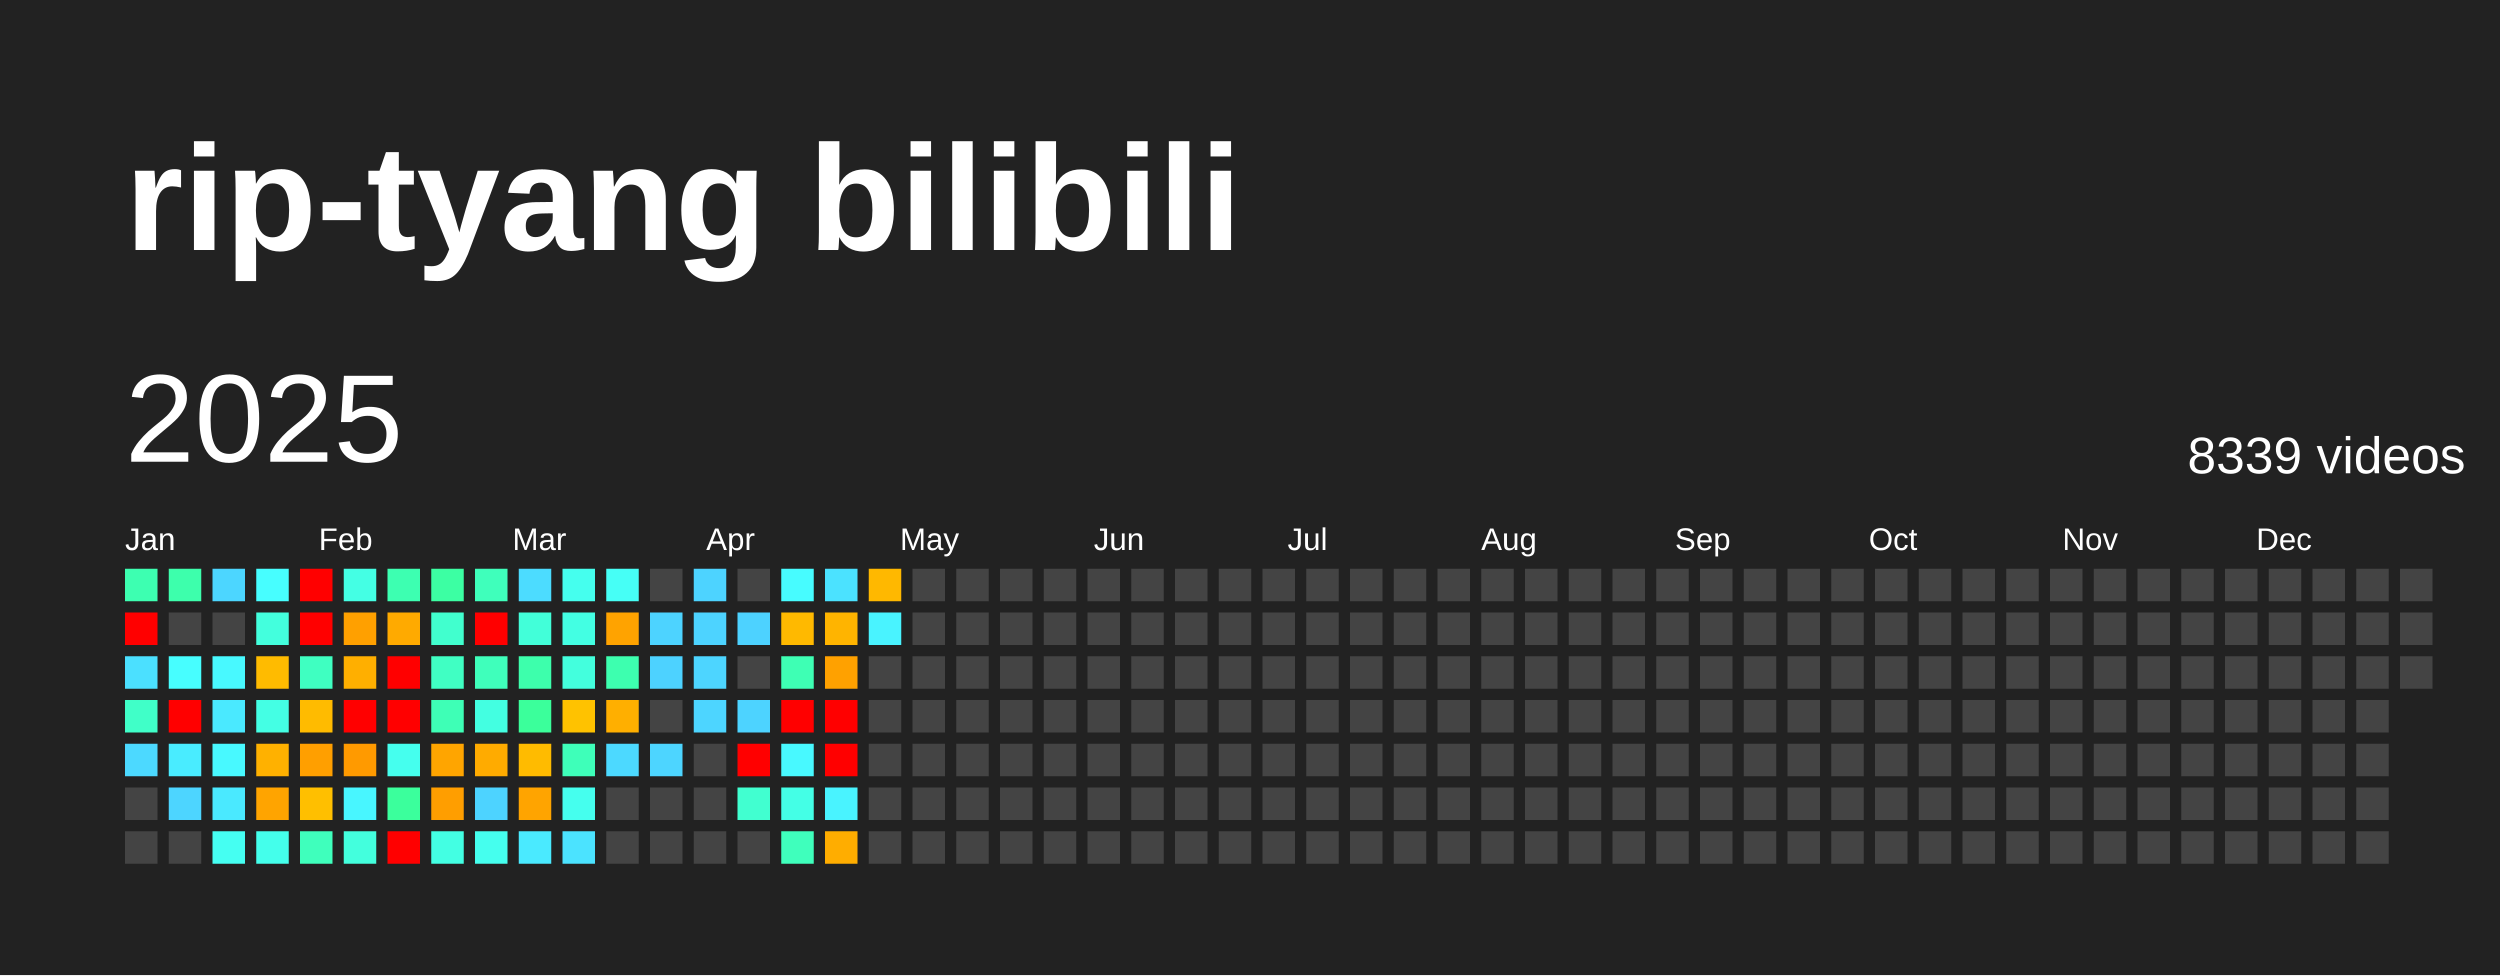
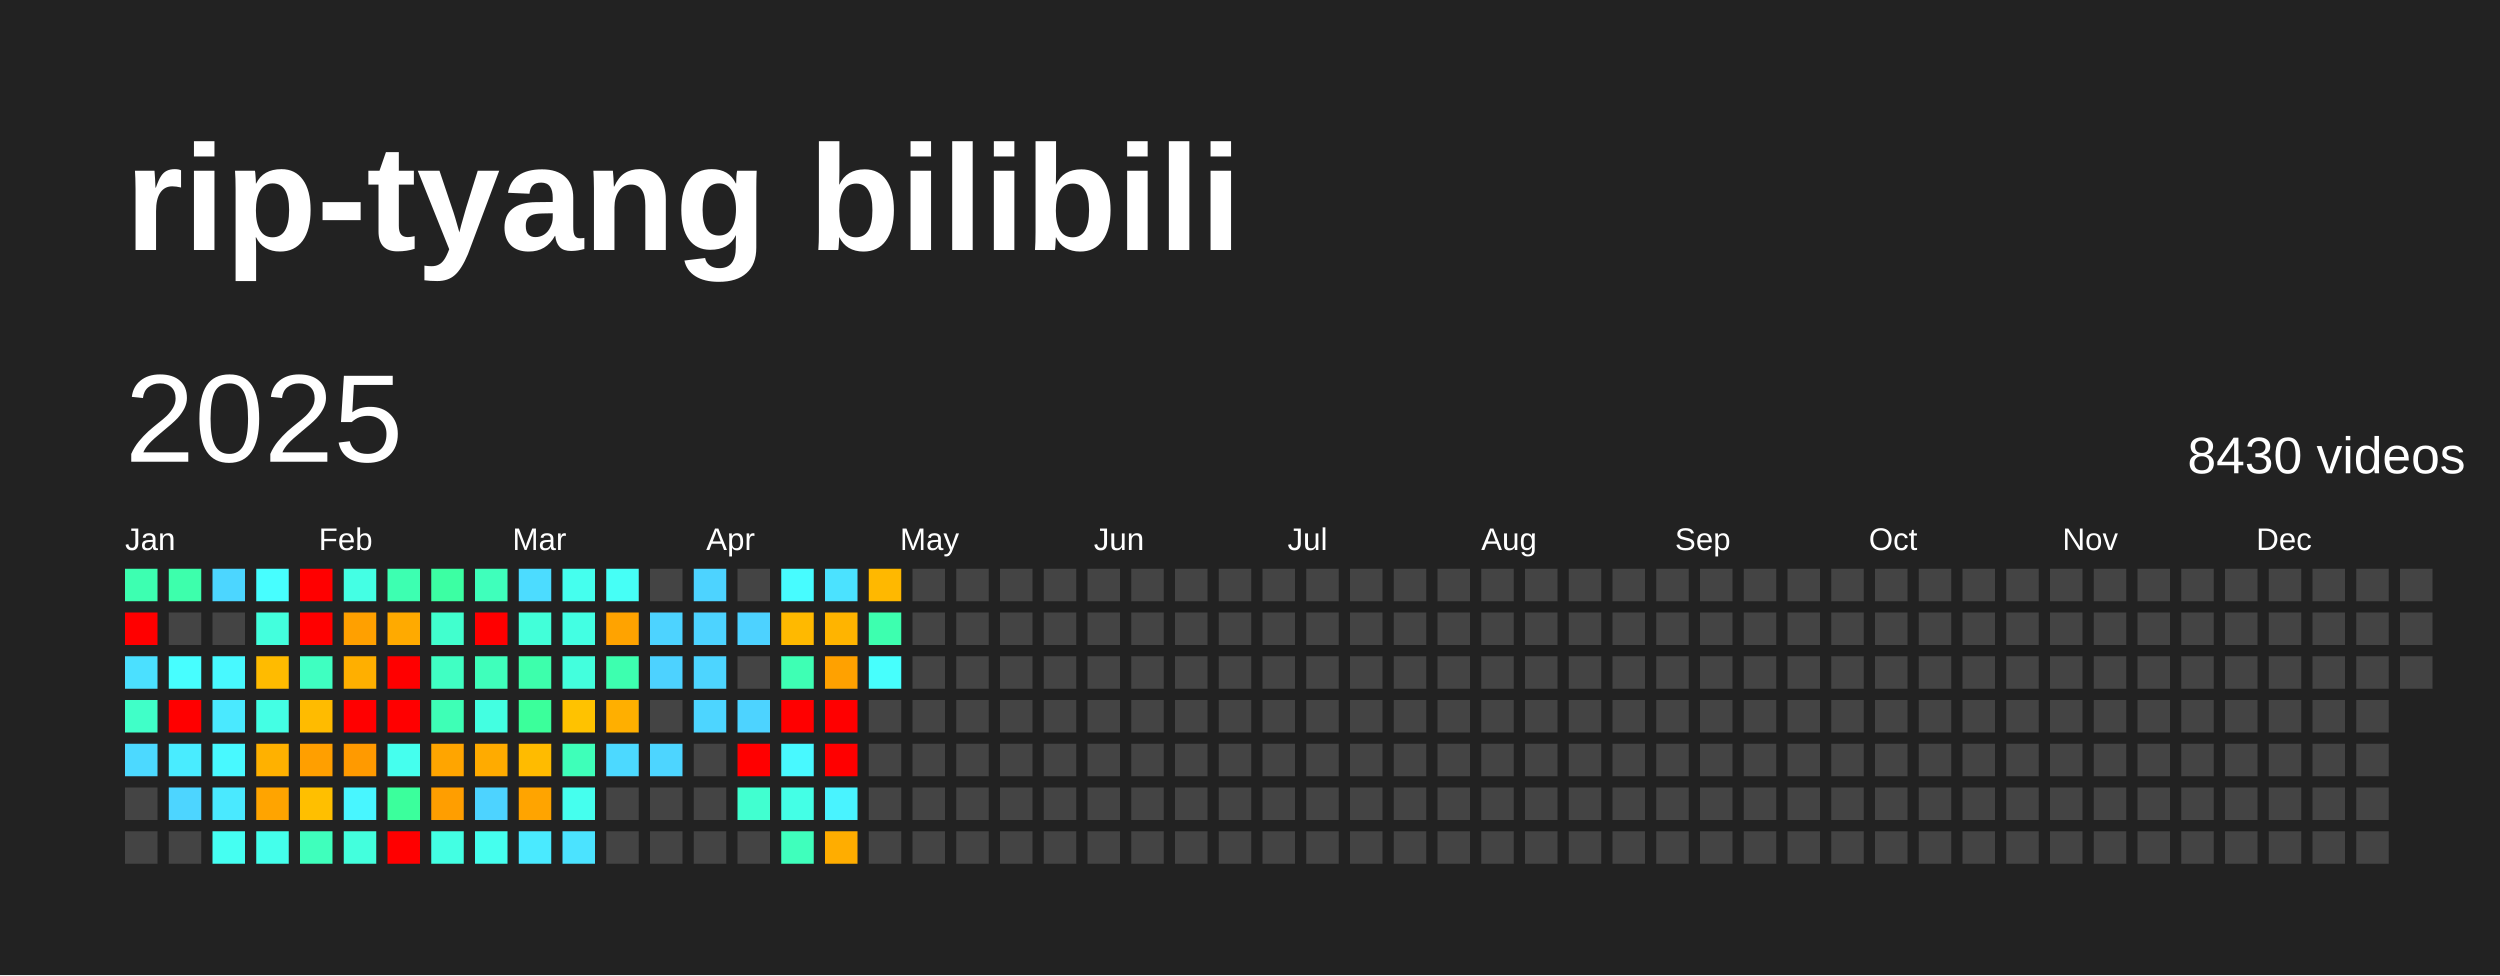
<svg xmlns="http://www.w3.org/2000/svg" baseProfile="full" height="78mm" version="1.1" viewBox="0,0,200,78" width="200mm">
  <defs />
  <rect fill="#222222" height="78" width="200" x="0" y="0" />
  <text fill="#FFFFFF" style="font-size:12px; font-family:Arial; font-weight:bold;" x="10" y="20">rip-tyang bilibili</text>
  <text dominant-baseline="hanging" fill="#FFFFFF" style="font-size:10.0px; font-family:Arial;" x="10" y="30">2025</text>
-   <text dominant-baseline="hanging" fill="#FFFFFF" style="font-size:4.125px; font-family:Arial;" x="175" y="35">8339 videos</text>
+   <text dominant-baseline="hanging" fill="#FFFFFF" style="font-size:4.125px; font-family:Arial;" x="175" y="35">8430 videos</text>
  <text fill="#FFFFFF" style="font-size:2.5px; font-family:Arial" x="10.0" y="44">Jan</text>
  <text fill="#FFFFFF" style="font-size:2.5px; font-family:Arial" x="25.5" y="44">Feb</text>
  <text fill="#FFFFFF" style="font-size:2.5px; font-family:Arial" x="41.0" y="44">Mar</text>
  <text fill="#FFFFFF" style="font-size:2.5px; font-family:Arial" x="56.5" y="44">Apr</text>
  <text fill="#FFFFFF" style="font-size:2.5px; font-family:Arial" x="72.0" y="44">May</text>
  <text fill="#FFFFFF" style="font-size:2.5px; font-family:Arial" x="87.5" y="44">Jun</text>
  <text fill="#FFFFFF" style="font-size:2.5px; font-family:Arial" x="103.0" y="44">Jul</text>
  <text fill="#FFFFFF" style="font-size:2.5px; font-family:Arial" x="118.5" y="44">Aug</text>
  <text fill="#FFFFFF" style="font-size:2.5px; font-family:Arial" x="134.0" y="44">Sep</text>
  <text fill="#FFFFFF" style="font-size:2.5px; font-family:Arial" x="149.5" y="44">Oct</text>
  <text fill="#FFFFFF" style="font-size:2.5px; font-family:Arial" x="165.0" y="44">Nov</text>
  <text fill="#FFFFFF" style="font-size:2.5px; font-family:Arial" x="180.5" y="44">Dec</text>
  <rect fill="#3dffb1" height="2.6" width="2.6" x="10.0" y="45.5" />
  <rect fill="red" height="2.6" width="2.6" x="10.0" y="49.0" />
  <rect fill="#4be0ff" height="2.6" width="2.6" x="10.0" y="52.5" />
  <rect fill="#40ffc8" height="2.6" width="2.6" x="10.0" y="56.0" />
  <rect fill="#4cd9ff" height="2.6" width="2.6" x="10.0" y="59.5" />
  <rect fill="#444444" height="2.6" width="2.6" x="10.0" y="63.0" />
  <rect fill="#444444" height="2.6" width="2.6" x="10.0" y="66.5" />
  <rect fill="#3dffac" height="2.6" width="2.6" x="13.5" y="45.5" />
  <rect fill="#444444" height="2.6" width="2.6" x="13.5" y="49.0" />
  <rect fill="#47feff" height="2.6" width="2.6" x="13.5" y="52.5" />
  <rect fill="red" height="2.6" width="2.6" x="13.5" y="56.0" />
  <rect fill="#49ecff" height="2.6" width="2.6" x="13.5" y="59.5" />
  <rect fill="#4dd5ff" height="2.6" width="2.6" x="13.5" y="63.0" />
  <rect fill="#444444" height="2.6" width="2.6" x="13.5" y="66.5" />
  <rect fill="#4cd6ff" height="2.6" width="2.6" x="17.0" y="45.5" />
  <rect fill="#444444" height="2.6" width="2.6" x="17.0" y="49.0" />
  <rect fill="#48f9ff" height="2.6" width="2.6" x="17.0" y="52.5" />
  <rect fill="#4ae9ff" height="2.6" width="2.6" x="17.0" y="56.0" />
  <rect fill="#48f9ff" height="2.6" width="2.6" x="17.0" y="59.5" />
  <rect fill="#4ae9ff" height="2.6" width="2.6" x="17.0" y="63.0" />
  <rect fill="#45fff2" height="2.6" width="2.6" x="17.0" y="66.5" />
  <rect fill="#47feff" height="2.6" width="2.6" x="20.5" y="45.5" />
  <rect fill="#43ffdd" height="2.6" width="2.6" x="20.5" y="49.0" />
  <rect fill="#ffbb00" height="2.6" width="2.6" x="20.5" y="52.5" />
  <rect fill="#44ffe4" height="2.6" width="2.6" x="20.5" y="56.0" />
  <rect fill="#ffb100" height="2.6" width="2.6" x="20.5" y="59.5" />
  <rect fill="#ffa400" height="2.6" width="2.6" x="20.5" y="63.0" />
  <rect fill="#44ffeb" height="2.6" width="2.6" x="20.5" y="66.5" />
  <rect fill="red" height="2.6" width="2.6" x="24.0" y="45.5" />
  <rect fill="red" height="2.6" width="2.6" x="24.0" y="49.0" />
  <rect fill="#3fffc1" height="2.6" width="2.6" x="24.0" y="52.5" />
  <rect fill="#ffbb00" height="2.6" width="2.6" x="24.0" y="56.0" />
  <rect fill="#ff9f00" height="2.6" width="2.6" x="24.0" y="59.5" />
  <rect fill="#ffbf00" height="2.6" width="2.6" x="24.0" y="63.0" />
  <rect fill="#3fffbc" height="2.6" width="2.6" x="24.0" y="66.5" />
  <rect fill="#44ffe4" height="2.6" width="2.6" x="27.5" y="45.5" />
  <rect fill="#ffa000" height="2.6" width="2.6" x="27.5" y="49.0" />
  <rect fill="#ffaf00" height="2.6" width="2.6" x="27.5" y="52.5" />
  <rect fill="red" height="2.6" width="2.6" x="27.5" y="56.0" />
  <rect fill="#ff9a00" height="2.6" width="2.6" x="27.5" y="59.5" />
  <rect fill="#48f6ff" height="2.6" width="2.6" x="27.5" y="63.0" />
  <rect fill="#43ffdd" height="2.6" width="2.6" x="27.5" y="66.5" />
  <rect fill="#3dffb1" height="2.6" width="2.6" x="31.0" y="45.5" />
  <rect fill="#ffaa00" height="2.6" width="2.6" x="31.0" y="49.0" />
  <rect fill="red" height="2.6" width="2.6" x="31.0" y="52.5" />
  <rect fill="red" height="2.6" width="2.6" x="31.0" y="56.0" />
  <rect fill="#45ffee" height="2.6" width="2.6" x="31.0" y="59.5" />
  <rect fill="#3bff9c" height="2.6" width="2.6" x="31.0" y="63.0" />
  <rect fill="red" height="2.6" width="2.6" x="31.0" y="66.5" />
  <rect fill="#3cffa3" height="2.6" width="2.6" x="34.5" y="45.5" />
  <rect fill="#41ffce" height="2.6" width="2.6" x="34.5" y="49.0" />
  <rect fill="#40ffc3" height="2.6" width="2.6" x="34.5" y="52.5" />
  <rect fill="#3effb6" height="2.6" width="2.6" x="34.5" y="56.0" />
  <rect fill="#ffa500" height="2.6" width="2.6" x="34.5" y="59.5" />
  <rect fill="#ff9e00" height="2.6" width="2.6" x="34.5" y="63.0" />
  <rect fill="#43ffe3" height="2.6" width="2.6" x="34.5" y="66.5" />
  <rect fill="#3fffbb" height="2.6" width="2.6" x="38.0" y="45.5" />
  <rect fill="red" height="2.6" width="2.6" x="38.0" y="49.0" />
  <rect fill="#3fffbb" height="2.6" width="2.6" x="38.0" y="52.5" />
  <rect fill="#43ffe1" height="2.6" width="2.6" x="38.0" y="56.0" />
  <rect fill="#ffab00" height="2.6" width="2.6" x="38.0" y="59.5" />
  <rect fill="#4dd3ff" height="2.6" width="2.6" x="38.0" y="63.0" />
  <rect fill="#45ffee" height="2.6" width="2.6" x="38.0" y="66.5" />
  <rect fill="#4cdcff" height="2.6" width="2.6" x="41.5" y="45.5" />
  <rect fill="#42ffd9" height="2.6" width="2.6" x="41.5" y="49.0" />
  <rect fill="#3dffac" height="2.6" width="2.6" x="41.5" y="52.5" />
  <rect fill="#3bff9b" height="2.6" width="2.6" x="41.5" y="56.0" />
  <rect fill="#ffbb00" height="2.6" width="2.6" x="41.5" y="59.5" />
  <rect fill="#ffa400" height="2.6" width="2.6" x="41.5" y="63.0" />
  <rect fill="#4aeaff" height="2.6" width="2.6" x="41.5" y="66.5" />
  <rect fill="#45ffee" height="2.6" width="2.6" x="45.0" y="45.5" />
  <rect fill="#43ffe3" height="2.6" width="2.6" x="45.0" y="49.0" />
  <rect fill="#43ffdd" height="2.6" width="2.6" x="45.0" y="52.5" />
  <rect fill="#ffc200" height="2.6" width="2.6" x="45.0" y="56.0" />
  <rect fill="#3effb9" height="2.6" width="2.6" x="45.0" y="59.5" />
  <rect fill="#45ffee" height="2.6" width="2.6" x="45.0" y="63.0" />
  <rect fill="#4be3ff" height="2.6" width="2.6" x="45.0" y="66.5" />
  <rect fill="#46fff6" height="2.6" width="2.6" x="48.5" y="45.5" />
  <rect fill="#ffa300" height="2.6" width="2.6" x="48.5" y="49.0" />
  <rect fill="#3dffaf" height="2.6" width="2.6" x="48.5" y="52.5" />
  <rect fill="#ffaf00" height="2.6" width="2.6" x="48.5" y="56.0" />
  <rect fill="#4cd9ff" height="2.6" width="2.6" x="48.5" y="59.5" />
  <rect fill="#444444" height="2.6" width="2.6" x="48.5" y="63.0" />
  <rect fill="#444444" height="2.6" width="2.6" x="48.5" y="66.5" />
  <rect fill="#444444" height="2.6" width="2.6" x="52.0" y="45.5" />
  <rect fill="#4dd3ff" height="2.6" width="2.6" x="52.0" y="49.0" />
  <rect fill="#4dd2ff" height="2.6" width="2.6" x="52.0" y="52.5" />
  <rect fill="#444444" height="2.6" width="2.6" x="52.0" y="56.0" />
  <rect fill="#4dd5ff" height="2.6" width="2.6" x="52.0" y="59.5" />
  <rect fill="#444444" height="2.6" width="2.6" x="52.0" y="63.0" />
  <rect fill="#444444" height="2.6" width="2.6" x="52.0" y="66.5" />
  <rect fill="#4dd3ff" height="2.6" width="2.6" x="55.5" y="45.5" />
  <rect fill="#4dd3ff" height="2.6" width="2.6" x="55.5" y="49.0" />
  <rect fill="#4dd5ff" height="2.6" width="2.6" x="55.5" y="52.5" />
  <rect fill="#4dd5ff" height="2.6" width="2.6" x="55.5" y="56.0" />
  <rect fill="#444444" height="2.6" width="2.6" x="55.5" y="59.5" />
  <rect fill="#444444" height="2.6" width="2.6" x="55.5" y="63.0" />
  <rect fill="#444444" height="2.6" width="2.6" x="55.5" y="66.5" />
  <rect fill="#444444" height="2.6" width="2.6" x="59.0" y="45.5" />
  <rect fill="#4dd2ff" height="2.6" width="2.6" x="59.0" y="49.0" />
  <rect fill="#444444" height="2.6" width="2.6" x="59.0" y="52.5" />
  <rect fill="#4dd3ff" height="2.6" width="2.6" x="59.0" y="56.0" />
  <rect fill="red" height="2.6" width="2.6" x="59.0" y="59.5" />
  <rect fill="#41ffd0" height="2.6" width="2.6" x="59.0" y="63.0" />
  <rect fill="#444444" height="2.6" width="2.6" x="59.0" y="66.5" />
  <rect fill="#47fcff" height="2.6" width="2.6" x="62.5" y="45.5" />
  <rect fill="#ffb900" height="2.6" width="2.6" x="62.5" y="49.0" />
  <rect fill="#3effb4" height="2.6" width="2.6" x="62.5" y="52.5" />
  <rect fill="red" height="2.6" width="2.6" x="62.5" y="56.0" />
  <rect fill="#48f9ff" height="2.6" width="2.6" x="62.5" y="59.5" />
  <rect fill="#44ffe6" height="2.6" width="2.6" x="62.5" y="63.0" />
  <rect fill="#3fffbc" height="2.6" width="2.6" x="62.5" y="66.5" />
  <rect fill="#4be2ff" height="2.6" width="2.6" x="66.0" y="45.5" />
  <rect fill="#ffb400" height="2.6" width="2.6" x="66.0" y="49.0" />
  <rect fill="#ffa100" height="2.6" width="2.6" x="66.0" y="52.5" />
  <rect fill="red" height="2.6" width="2.6" x="66.0" y="56.0" />
  <rect fill="red" height="2.6" width="2.6" x="66.0" y="59.5" />
  <rect fill="#49f3ff" height="2.6" width="2.6" x="66.0" y="63.0" />
  <rect fill="#ffad00" height="2.6" width="2.6" x="66.0" y="66.5" />
  <rect fill="#ffb800" height="2.6" width="2.6" x="69.5" y="45.5" />
-   <rect fill="#49f3ff" height="2.6" width="2.6" x="69.5" y="49.0" />
-   <rect fill="#444444" height="2.6" width="2.6" x="69.5" y="52.5" />
+   <rect fill="#3dffaf" height="2.6" width="2.6" x="69.5" y="49.0" />
+   <rect fill="#47fffd" height="2.6" width="2.6" x="69.5" y="52.5" />
  <rect fill="#444444" height="2.6" width="2.6" x="69.5" y="56.0" />
  <rect fill="#444444" height="2.6" width="2.6" x="69.5" y="59.5" />
  <rect fill="#444444" height="2.6" width="2.6" x="69.5" y="63.0" />
  <rect fill="#444444" height="2.6" width="2.6" x="69.5" y="66.5" />
  <rect fill="#444444" height="2.6" width="2.6" x="73.0" y="45.5" />
  <rect fill="#444444" height="2.6" width="2.6" x="73.0" y="49.0" />
  <rect fill="#444444" height="2.6" width="2.6" x="73.0" y="52.5" />
  <rect fill="#444444" height="2.6" width="2.6" x="73.0" y="56.0" />
  <rect fill="#444444" height="2.6" width="2.6" x="73.0" y="59.5" />
  <rect fill="#444444" height="2.6" width="2.6" x="73.0" y="63.0" />
  <rect fill="#444444" height="2.6" width="2.6" x="73.0" y="66.5" />
  <rect fill="#444444" height="2.6" width="2.6" x="76.5" y="45.5" />
  <rect fill="#444444" height="2.6" width="2.6" x="76.5" y="49.0" />
  <rect fill="#444444" height="2.6" width="2.6" x="76.5" y="52.5" />
  <rect fill="#444444" height="2.6" width="2.6" x="76.5" y="56.0" />
  <rect fill="#444444" height="2.6" width="2.6" x="76.5" y="59.5" />
  <rect fill="#444444" height="2.6" width="2.6" x="76.5" y="63.0" />
  <rect fill="#444444" height="2.6" width="2.6" x="76.5" y="66.5" />
  <rect fill="#444444" height="2.6" width="2.6" x="80.0" y="45.5" />
  <rect fill="#444444" height="2.6" width="2.6" x="80.0" y="49.0" />
  <rect fill="#444444" height="2.6" width="2.6" x="80.0" y="52.5" />
  <rect fill="#444444" height="2.6" width="2.6" x="80.0" y="56.0" />
  <rect fill="#444444" height="2.6" width="2.6" x="80.0" y="59.5" />
  <rect fill="#444444" height="2.6" width="2.6" x="80.0" y="63.0" />
  <rect fill="#444444" height="2.6" width="2.6" x="80.0" y="66.5" />
  <rect fill="#444444" height="2.6" width="2.6" x="83.5" y="45.5" />
  <rect fill="#444444" height="2.6" width="2.6" x="83.5" y="49.0" />
  <rect fill="#444444" height="2.6" width="2.6" x="83.5" y="52.5" />
  <rect fill="#444444" height="2.6" width="2.6" x="83.5" y="56.0" />
  <rect fill="#444444" height="2.6" width="2.6" x="83.5" y="59.5" />
  <rect fill="#444444" height="2.6" width="2.6" x="83.5" y="63.0" />
  <rect fill="#444444" height="2.6" width="2.6" x="83.5" y="66.5" />
  <rect fill="#444444" height="2.6" width="2.6" x="87.0" y="45.5" />
  <rect fill="#444444" height="2.6" width="2.6" x="87.0" y="49.0" />
  <rect fill="#444444" height="2.6" width="2.6" x="87.0" y="52.5" />
  <rect fill="#444444" height="2.6" width="2.6" x="87.0" y="56.0" />
  <rect fill="#444444" height="2.6" width="2.6" x="87.0" y="59.5" />
  <rect fill="#444444" height="2.6" width="2.6" x="87.0" y="63.0" />
  <rect fill="#444444" height="2.6" width="2.6" x="87.0" y="66.5" />
  <rect fill="#444444" height="2.6" width="2.6" x="90.5" y="45.5" />
  <rect fill="#444444" height="2.6" width="2.6" x="90.5" y="49.0" />
  <rect fill="#444444" height="2.6" width="2.6" x="90.5" y="52.5" />
  <rect fill="#444444" height="2.6" width="2.6" x="90.5" y="56.0" />
  <rect fill="#444444" height="2.6" width="2.6" x="90.5" y="59.5" />
  <rect fill="#444444" height="2.6" width="2.6" x="90.5" y="63.0" />
  <rect fill="#444444" height="2.6" width="2.6" x="90.5" y="66.5" />
  <rect fill="#444444" height="2.6" width="2.6" x="94.0" y="45.5" />
  <rect fill="#444444" height="2.6" width="2.6" x="94.0" y="49.0" />
  <rect fill="#444444" height="2.6" width="2.6" x="94.0" y="52.5" />
  <rect fill="#444444" height="2.6" width="2.6" x="94.0" y="56.0" />
  <rect fill="#444444" height="2.6" width="2.6" x="94.0" y="59.5" />
  <rect fill="#444444" height="2.6" width="2.6" x="94.0" y="63.0" />
  <rect fill="#444444" height="2.6" width="2.6" x="94.0" y="66.5" />
  <rect fill="#444444" height="2.6" width="2.6" x="97.5" y="45.5" />
  <rect fill="#444444" height="2.6" width="2.6" x="97.5" y="49.0" />
  <rect fill="#444444" height="2.6" width="2.6" x="97.5" y="52.5" />
  <rect fill="#444444" height="2.6" width="2.6" x="97.5" y="56.0" />
  <rect fill="#444444" height="2.6" width="2.6" x="97.5" y="59.5" />
  <rect fill="#444444" height="2.6" width="2.6" x="97.5" y="63.0" />
  <rect fill="#444444" height="2.6" width="2.6" x="97.5" y="66.5" />
  <rect fill="#444444" height="2.6" width="2.6" x="101.0" y="45.5" />
  <rect fill="#444444" height="2.6" width="2.6" x="101.0" y="49.0" />
  <rect fill="#444444" height="2.6" width="2.6" x="101.0" y="52.5" />
  <rect fill="#444444" height="2.6" width="2.6" x="101.0" y="56.0" />
  <rect fill="#444444" height="2.6" width="2.6" x="101.0" y="59.5" />
  <rect fill="#444444" height="2.6" width="2.6" x="101.0" y="63.0" />
  <rect fill="#444444" height="2.6" width="2.6" x="101.0" y="66.5" />
  <rect fill="#444444" height="2.6" width="2.6" x="104.5" y="45.5" />
  <rect fill="#444444" height="2.6" width="2.6" x="104.5" y="49.0" />
  <rect fill="#444444" height="2.6" width="2.6" x="104.5" y="52.5" />
  <rect fill="#444444" height="2.6" width="2.6" x="104.5" y="56.0" />
  <rect fill="#444444" height="2.6" width="2.6" x="104.5" y="59.5" />
  <rect fill="#444444" height="2.6" width="2.6" x="104.5" y="63.0" />
  <rect fill="#444444" height="2.6" width="2.6" x="104.5" y="66.5" />
  <rect fill="#444444" height="2.6" width="2.6" x="108.0" y="45.5" />
  <rect fill="#444444" height="2.6" width="2.6" x="108.0" y="49.0" />
  <rect fill="#444444" height="2.6" width="2.6" x="108.0" y="52.5" />
  <rect fill="#444444" height="2.6" width="2.6" x="108.0" y="56.0" />
  <rect fill="#444444" height="2.6" width="2.6" x="108.0" y="59.5" />
  <rect fill="#444444" height="2.6" width="2.6" x="108.0" y="63.0" />
  <rect fill="#444444" height="2.6" width="2.6" x="108.0" y="66.5" />
  <rect fill="#444444" height="2.6" width="2.6" x="111.5" y="45.5" />
  <rect fill="#444444" height="2.6" width="2.6" x="111.5" y="49.0" />
  <rect fill="#444444" height="2.6" width="2.6" x="111.5" y="52.5" />
  <rect fill="#444444" height="2.6" width="2.6" x="111.5" y="56.0" />
  <rect fill="#444444" height="2.6" width="2.6" x="111.5" y="59.5" />
  <rect fill="#444444" height="2.6" width="2.6" x="111.5" y="63.0" />
  <rect fill="#444444" height="2.6" width="2.6" x="111.5" y="66.5" />
  <rect fill="#444444" height="2.6" width="2.6" x="115.0" y="45.5" />
  <rect fill="#444444" height="2.6" width="2.6" x="115.0" y="49.0" />
  <rect fill="#444444" height="2.6" width="2.6" x="115.0" y="52.5" />
  <rect fill="#444444" height="2.6" width="2.6" x="115.0" y="56.0" />
  <rect fill="#444444" height="2.6" width="2.6" x="115.0" y="59.5" />
  <rect fill="#444444" height="2.6" width="2.6" x="115.0" y="63.0" />
  <rect fill="#444444" height="2.6" width="2.6" x="115.0" y="66.5" />
  <rect fill="#444444" height="2.6" width="2.6" x="118.5" y="45.5" />
  <rect fill="#444444" height="2.6" width="2.6" x="118.5" y="49.0" />
  <rect fill="#444444" height="2.6" width="2.6" x="118.5" y="52.5" />
  <rect fill="#444444" height="2.6" width="2.6" x="118.5" y="56.0" />
  <rect fill="#444444" height="2.6" width="2.6" x="118.5" y="59.5" />
  <rect fill="#444444" height="2.6" width="2.6" x="118.5" y="63.0" />
  <rect fill="#444444" height="2.6" width="2.6" x="118.5" y="66.5" />
  <rect fill="#444444" height="2.6" width="2.6" x="122.0" y="45.5" />
  <rect fill="#444444" height="2.6" width="2.6" x="122.0" y="49.0" />
  <rect fill="#444444" height="2.6" width="2.6" x="122.0" y="52.5" />
  <rect fill="#444444" height="2.6" width="2.6" x="122.0" y="56.0" />
  <rect fill="#444444" height="2.6" width="2.6" x="122.0" y="59.5" />
  <rect fill="#444444" height="2.6" width="2.6" x="122.0" y="63.0" />
  <rect fill="#444444" height="2.6" width="2.6" x="122.0" y="66.5" />
  <rect fill="#444444" height="2.6" width="2.6" x="125.5" y="45.5" />
  <rect fill="#444444" height="2.6" width="2.6" x="125.5" y="49.0" />
  <rect fill="#444444" height="2.6" width="2.6" x="125.5" y="52.5" />
  <rect fill="#444444" height="2.6" width="2.6" x="125.5" y="56.0" />
  <rect fill="#444444" height="2.6" width="2.6" x="125.5" y="59.5" />
  <rect fill="#444444" height="2.6" width="2.6" x="125.5" y="63.0" />
  <rect fill="#444444" height="2.6" width="2.6" x="125.5" y="66.5" />
  <rect fill="#444444" height="2.6" width="2.6" x="129.0" y="45.5" />
  <rect fill="#444444" height="2.6" width="2.6" x="129.0" y="49.0" />
  <rect fill="#444444" height="2.6" width="2.6" x="129.0" y="52.5" />
  <rect fill="#444444" height="2.6" width="2.6" x="129.0" y="56.0" />
  <rect fill="#444444" height="2.6" width="2.6" x="129.0" y="59.5" />
  <rect fill="#444444" height="2.6" width="2.6" x="129.0" y="63.0" />
  <rect fill="#444444" height="2.6" width="2.6" x="129.0" y="66.5" />
  <rect fill="#444444" height="2.6" width="2.6" x="132.5" y="45.5" />
  <rect fill="#444444" height="2.6" width="2.6" x="132.5" y="49.0" />
  <rect fill="#444444" height="2.6" width="2.6" x="132.5" y="52.5" />
  <rect fill="#444444" height="2.6" width="2.6" x="132.5" y="56.0" />
  <rect fill="#444444" height="2.6" width="2.6" x="132.5" y="59.5" />
  <rect fill="#444444" height="2.6" width="2.6" x="132.5" y="63.0" />
  <rect fill="#444444" height="2.6" width="2.6" x="132.5" y="66.5" />
  <rect fill="#444444" height="2.6" width="2.6" x="136.0" y="45.5" />
  <rect fill="#444444" height="2.6" width="2.6" x="136.0" y="49.0" />
  <rect fill="#444444" height="2.6" width="2.6" x="136.0" y="52.5" />
  <rect fill="#444444" height="2.6" width="2.6" x="136.0" y="56.0" />
  <rect fill="#444444" height="2.6" width="2.6" x="136.0" y="59.5" />
  <rect fill="#444444" height="2.6" width="2.6" x="136.0" y="63.0" />
  <rect fill="#444444" height="2.6" width="2.6" x="136.0" y="66.5" />
  <rect fill="#444444" height="2.6" width="2.6" x="139.5" y="45.5" />
  <rect fill="#444444" height="2.6" width="2.6" x="139.5" y="49.0" />
  <rect fill="#444444" height="2.6" width="2.6" x="139.5" y="52.5" />
  <rect fill="#444444" height="2.6" width="2.6" x="139.5" y="56.0" />
  <rect fill="#444444" height="2.6" width="2.6" x="139.5" y="59.5" />
  <rect fill="#444444" height="2.6" width="2.6" x="139.5" y="63.0" />
  <rect fill="#444444" height="2.6" width="2.6" x="139.5" y="66.5" />
  <rect fill="#444444" height="2.6" width="2.6" x="143.0" y="45.5" />
  <rect fill="#444444" height="2.6" width="2.6" x="143.0" y="49.0" />
  <rect fill="#444444" height="2.6" width="2.6" x="143.0" y="52.5" />
  <rect fill="#444444" height="2.6" width="2.6" x="143.0" y="56.0" />
  <rect fill="#444444" height="2.6" width="2.6" x="143.0" y="59.5" />
  <rect fill="#444444" height="2.6" width="2.6" x="143.0" y="63.0" />
  <rect fill="#444444" height="2.6" width="2.6" x="143.0" y="66.5" />
  <rect fill="#444444" height="2.6" width="2.6" x="146.5" y="45.5" />
  <rect fill="#444444" height="2.6" width="2.6" x="146.5" y="49.0" />
  <rect fill="#444444" height="2.6" width="2.6" x="146.5" y="52.5" />
  <rect fill="#444444" height="2.6" width="2.6" x="146.5" y="56.0" />
  <rect fill="#444444" height="2.6" width="2.6" x="146.5" y="59.5" />
  <rect fill="#444444" height="2.6" width="2.6" x="146.5" y="63.0" />
  <rect fill="#444444" height="2.6" width="2.6" x="146.5" y="66.5" />
  <rect fill="#444444" height="2.6" width="2.6" x="150.0" y="45.5" />
  <rect fill="#444444" height="2.6" width="2.6" x="150.0" y="49.0" />
  <rect fill="#444444" height="2.6" width="2.6" x="150.0" y="52.5" />
  <rect fill="#444444" height="2.6" width="2.6" x="150.0" y="56.0" />
  <rect fill="#444444" height="2.6" width="2.6" x="150.0" y="59.5" />
  <rect fill="#444444" height="2.6" width="2.6" x="150.0" y="63.0" />
  <rect fill="#444444" height="2.6" width="2.6" x="150.0" y="66.5" />
  <rect fill="#444444" height="2.6" width="2.6" x="153.5" y="45.5" />
  <rect fill="#444444" height="2.6" width="2.6" x="153.5" y="49.0" />
  <rect fill="#444444" height="2.6" width="2.6" x="153.5" y="52.5" />
  <rect fill="#444444" height="2.6" width="2.6" x="153.5" y="56.0" />
  <rect fill="#444444" height="2.6" width="2.6" x="153.5" y="59.5" />
  <rect fill="#444444" height="2.6" width="2.6" x="153.5" y="63.0" />
  <rect fill="#444444" height="2.6" width="2.6" x="153.5" y="66.5" />
  <rect fill="#444444" height="2.6" width="2.6" x="157.0" y="45.5" />
  <rect fill="#444444" height="2.6" width="2.6" x="157.0" y="49.0" />
  <rect fill="#444444" height="2.6" width="2.6" x="157.0" y="52.5" />
  <rect fill="#444444" height="2.6" width="2.6" x="157.0" y="56.0" />
  <rect fill="#444444" height="2.6" width="2.6" x="157.0" y="59.5" />
  <rect fill="#444444" height="2.6" width="2.6" x="157.0" y="63.0" />
  <rect fill="#444444" height="2.6" width="2.6" x="157.0" y="66.5" />
  <rect fill="#444444" height="2.6" width="2.6" x="160.5" y="45.5" />
  <rect fill="#444444" height="2.6" width="2.6" x="160.5" y="49.0" />
  <rect fill="#444444" height="2.6" width="2.6" x="160.5" y="52.5" />
  <rect fill="#444444" height="2.6" width="2.6" x="160.5" y="56.0" />
  <rect fill="#444444" height="2.6" width="2.6" x="160.5" y="59.5" />
  <rect fill="#444444" height="2.6" width="2.6" x="160.5" y="63.0" />
  <rect fill="#444444" height="2.6" width="2.6" x="160.5" y="66.5" />
  <rect fill="#444444" height="2.6" width="2.6" x="164.0" y="45.5" />
  <rect fill="#444444" height="2.6" width="2.6" x="164.0" y="49.0" />
  <rect fill="#444444" height="2.6" width="2.6" x="164.0" y="52.5" />
  <rect fill="#444444" height="2.6" width="2.6" x="164.0" y="56.0" />
  <rect fill="#444444" height="2.6" width="2.6" x="164.0" y="59.5" />
  <rect fill="#444444" height="2.6" width="2.6" x="164.0" y="63.0" />
  <rect fill="#444444" height="2.6" width="2.6" x="164.0" y="66.5" />
  <rect fill="#444444" height="2.6" width="2.6" x="167.5" y="45.5" />
  <rect fill="#444444" height="2.6" width="2.6" x="167.5" y="49.0" />
  <rect fill="#444444" height="2.6" width="2.6" x="167.5" y="52.5" />
  <rect fill="#444444" height="2.6" width="2.6" x="167.5" y="56.0" />
  <rect fill="#444444" height="2.6" width="2.6" x="167.5" y="59.5" />
  <rect fill="#444444" height="2.6" width="2.6" x="167.5" y="63.0" />
  <rect fill="#444444" height="2.6" width="2.6" x="167.5" y="66.5" />
  <rect fill="#444444" height="2.6" width="2.6" x="171.0" y="45.5" />
  <rect fill="#444444" height="2.6" width="2.6" x="171.0" y="49.0" />
  <rect fill="#444444" height="2.6" width="2.6" x="171.0" y="52.5" />
  <rect fill="#444444" height="2.6" width="2.6" x="171.0" y="56.0" />
  <rect fill="#444444" height="2.6" width="2.6" x="171.0" y="59.5" />
  <rect fill="#444444" height="2.6" width="2.6" x="171.0" y="63.0" />
  <rect fill="#444444" height="2.6" width="2.6" x="171.0" y="66.5" />
  <rect fill="#444444" height="2.6" width="2.6" x="174.5" y="45.5" />
  <rect fill="#444444" height="2.6" width="2.6" x="174.5" y="49.0" />
  <rect fill="#444444" height="2.6" width="2.6" x="174.5" y="52.5" />
  <rect fill="#444444" height="2.6" width="2.6" x="174.5" y="56.0" />
  <rect fill="#444444" height="2.6" width="2.6" x="174.5" y="59.5" />
  <rect fill="#444444" height="2.6" width="2.6" x="174.5" y="63.0" />
  <rect fill="#444444" height="2.6" width="2.6" x="174.5" y="66.5" />
  <rect fill="#444444" height="2.6" width="2.6" x="178.0" y="45.5" />
  <rect fill="#444444" height="2.6" width="2.6" x="178.0" y="49.0" />
  <rect fill="#444444" height="2.6" width="2.6" x="178.0" y="52.5" />
  <rect fill="#444444" height="2.6" width="2.6" x="178.0" y="56.0" />
  <rect fill="#444444" height="2.6" width="2.6" x="178.0" y="59.5" />
  <rect fill="#444444" height="2.6" width="2.6" x="178.0" y="63.0" />
  <rect fill="#444444" height="2.6" width="2.6" x="178.0" y="66.5" />
  <rect fill="#444444" height="2.6" width="2.6" x="181.5" y="45.5" />
  <rect fill="#444444" height="2.6" width="2.6" x="181.5" y="49.0" />
  <rect fill="#444444" height="2.6" width="2.6" x="181.5" y="52.5" />
  <rect fill="#444444" height="2.6" width="2.6" x="181.5" y="56.0" />
  <rect fill="#444444" height="2.6" width="2.6" x="181.5" y="59.5" />
  <rect fill="#444444" height="2.6" width="2.6" x="181.5" y="63.0" />
  <rect fill="#444444" height="2.6" width="2.6" x="181.5" y="66.5" />
  <rect fill="#444444" height="2.6" width="2.6" x="185.0" y="45.5" />
  <rect fill="#444444" height="2.6" width="2.6" x="185.0" y="49.0" />
  <rect fill="#444444" height="2.6" width="2.6" x="185.0" y="52.5" />
  <rect fill="#444444" height="2.6" width="2.6" x="185.0" y="56.0" />
  <rect fill="#444444" height="2.6" width="2.6" x="185.0" y="59.5" />
  <rect fill="#444444" height="2.6" width="2.6" x="185.0" y="63.0" />
  <rect fill="#444444" height="2.6" width="2.6" x="185.0" y="66.5" />
  <rect fill="#444444" height="2.6" width="2.6" x="188.5" y="45.5" />
  <rect fill="#444444" height="2.6" width="2.6" x="188.5" y="49.0" />
  <rect fill="#444444" height="2.6" width="2.6" x="188.5" y="52.5" />
  <rect fill="#444444" height="2.6" width="2.6" x="188.5" y="56.0" />
  <rect fill="#444444" height="2.6" width="2.6" x="188.5" y="59.5" />
  <rect fill="#444444" height="2.6" width="2.6" x="188.5" y="63.0" />
  <rect fill="#444444" height="2.6" width="2.6" x="188.5" y="66.5" />
  <rect fill="#444444" height="2.6" width="2.6" x="192.0" y="45.5" />
  <rect fill="#444444" height="2.6" width="2.6" x="192.0" y="49.0" />
  <rect fill="#444444" height="2.6" width="2.6" x="192.0" y="52.5" />
</svg>
